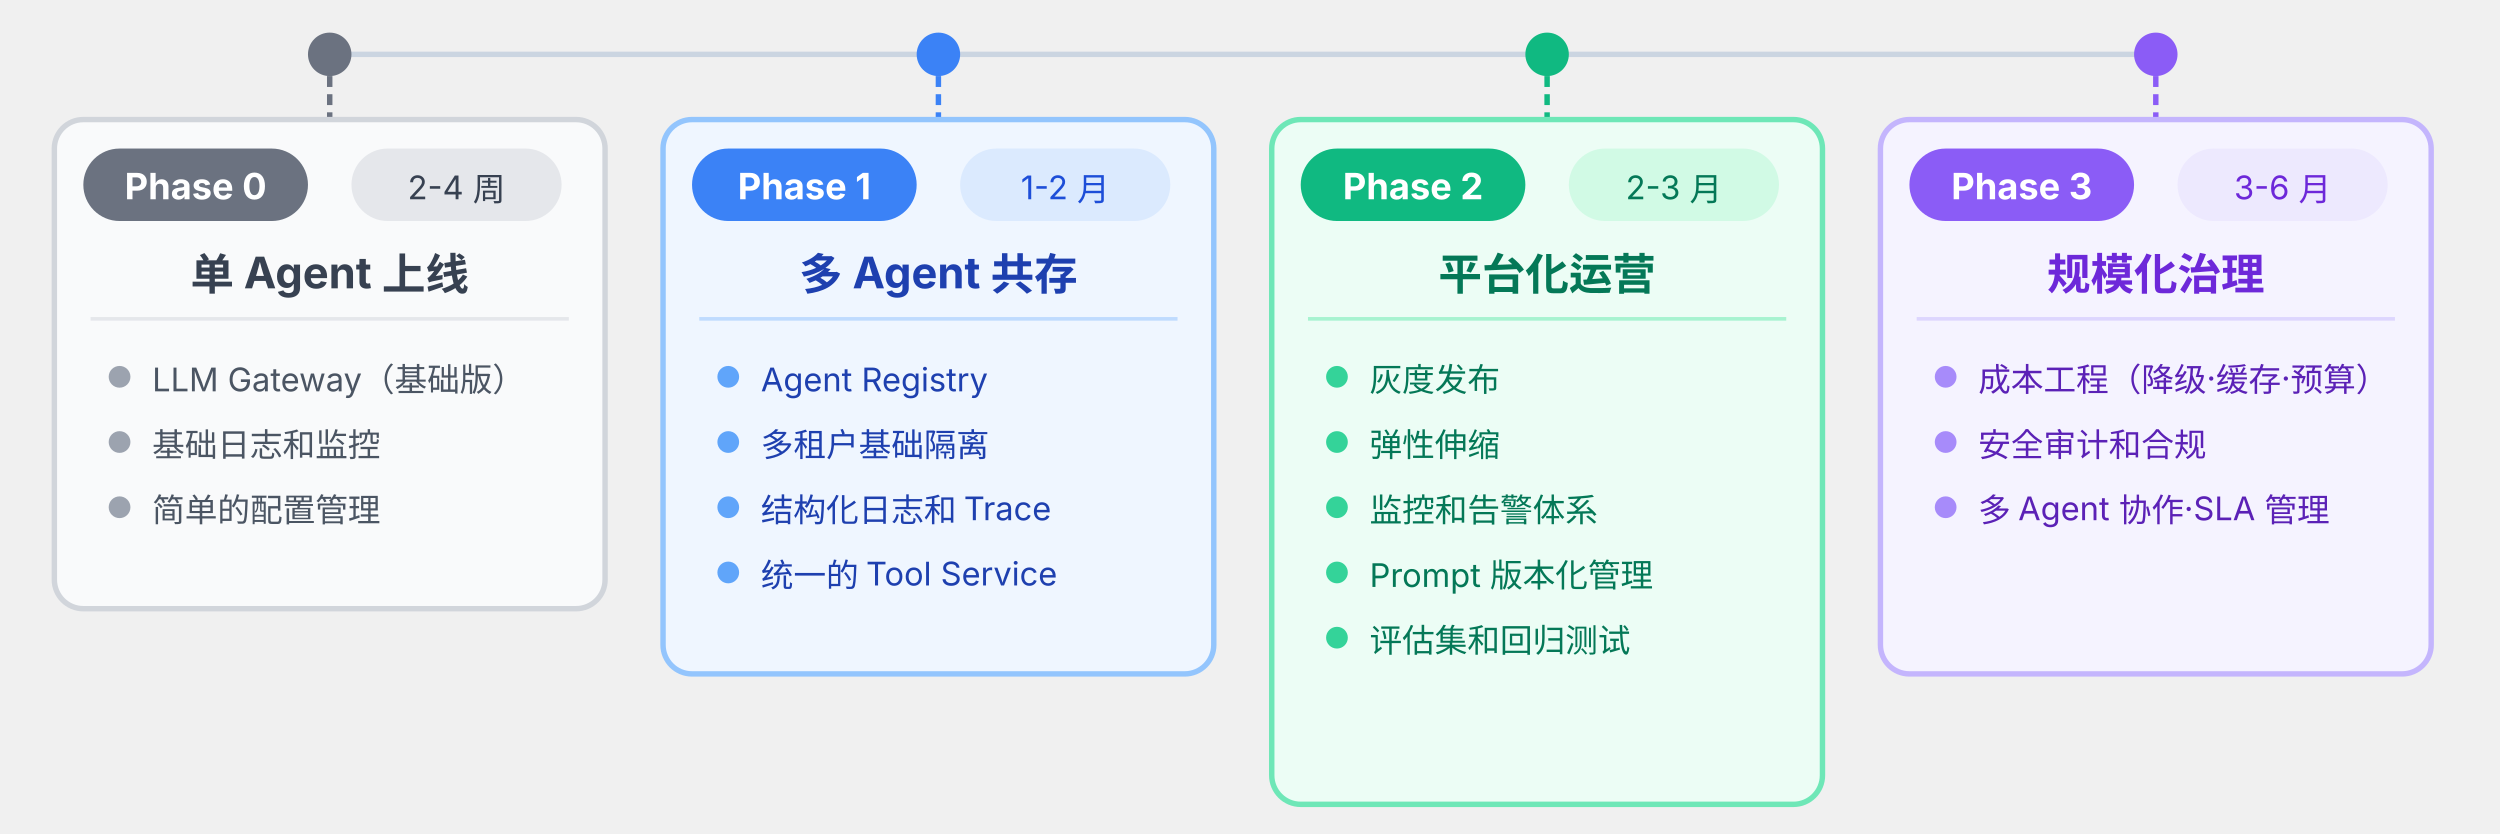
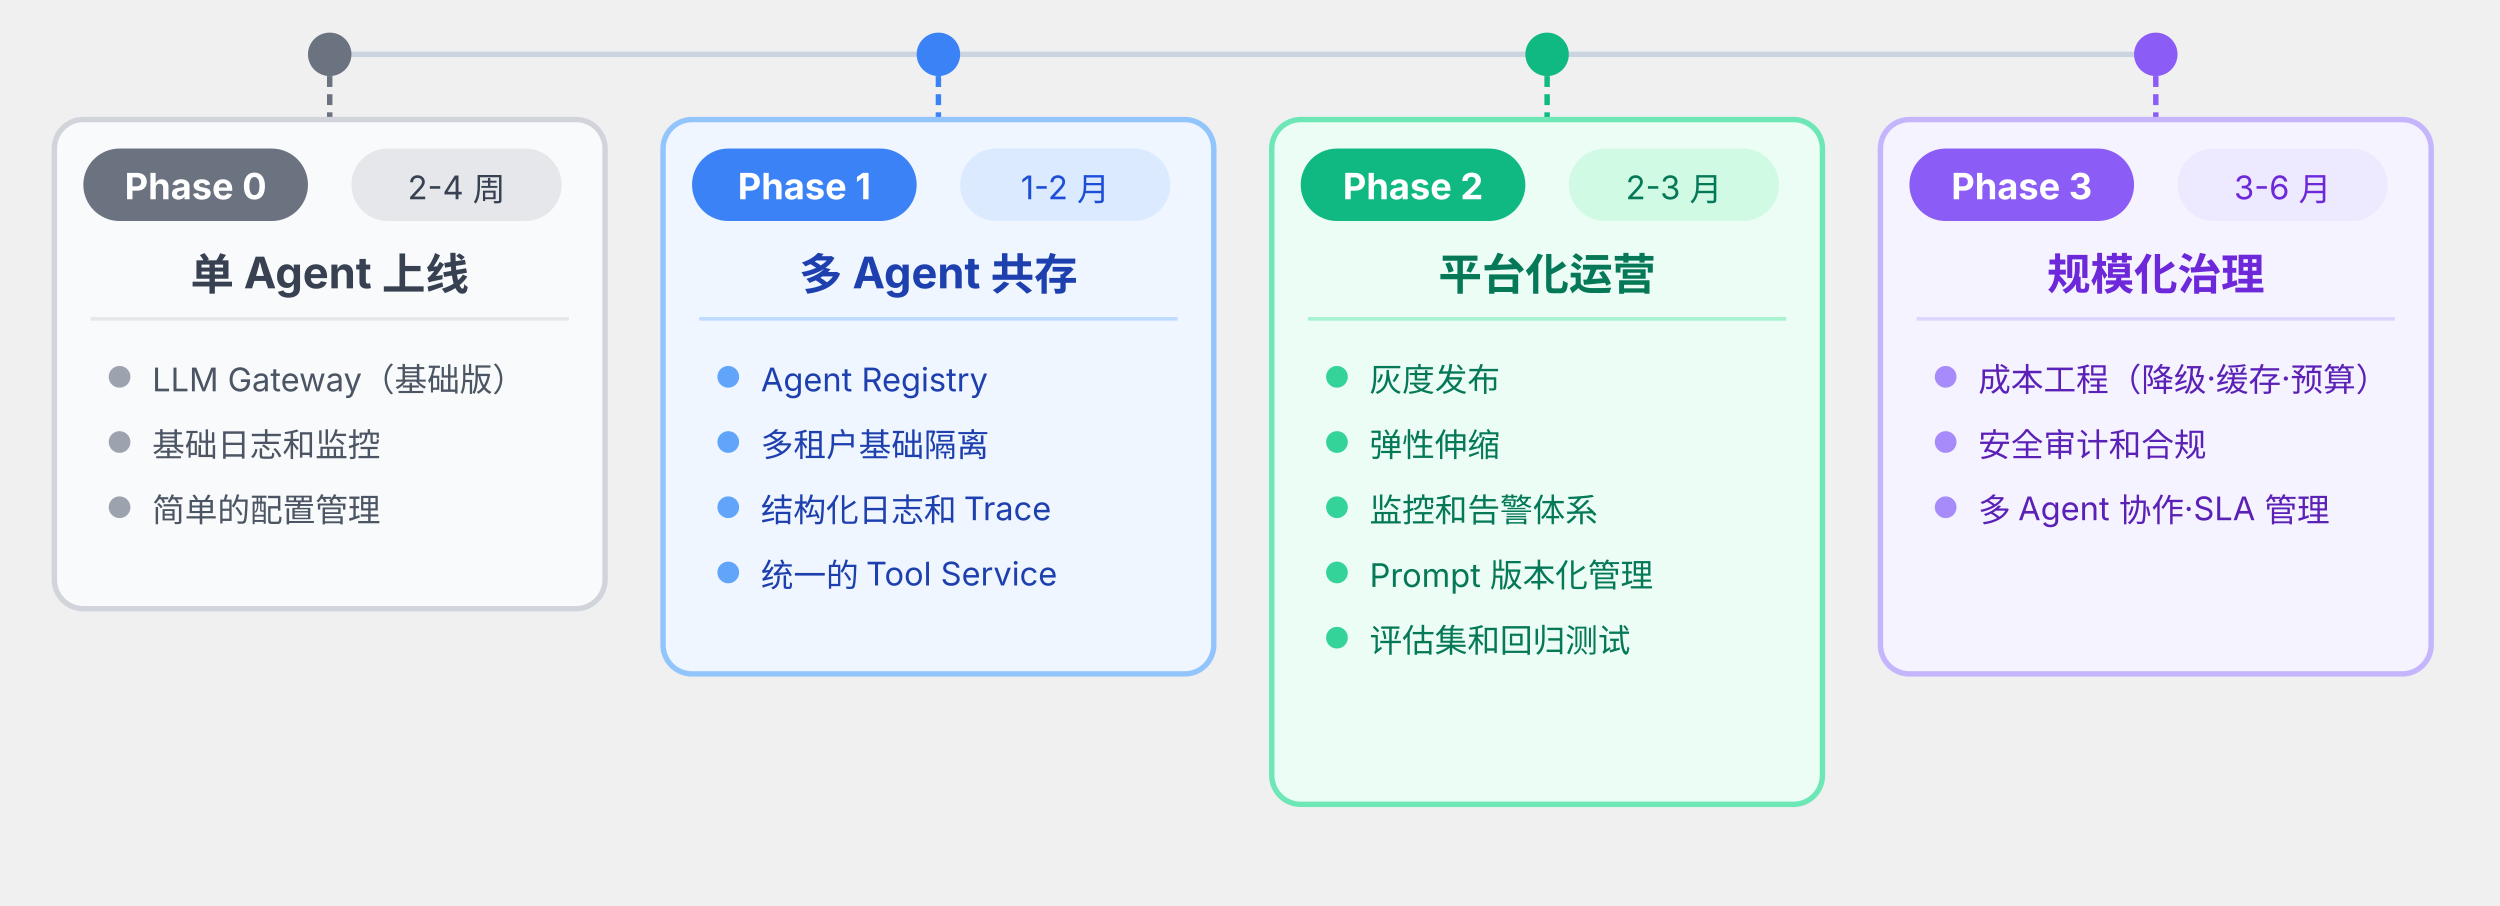
- <svg xmlns="http://www.w3.org/2000/svg" font-family="system-ui, -apple-system, 'PingFang SC', sans-serif" viewBox="0 0 690 230">
+ <svg xmlns="http://www.w3.org/2000/svg" font-family="system-ui, -apple-system, 'PingFang SC', sans-serif" viewBox="0 0 690 250">
  <line x1="91" y1="15" x2="595" y2="15" stroke="#cbd5e1" stroke-width="1.5" />
  <polygon points="592,11 600,15 592,19" fill="#cbd5e1" />
  <circle cx="91" cy="15" r="6" fill="#6b7280" />
  <circle cx="259" cy="15" r="6" fill="#3b82f6" />
  <circle cx="427" cy="15" r="6" fill="#10b981" />
  <circle cx="595" cy="15" r="6" fill="#8b5cf6" />
  <line x1="91" y1="21" x2="91" y2="33" stroke="#6b7280" stroke-width="1.5" stroke-dasharray="3,2" />
  <line x1="259" y1="21" x2="259" y2="33" stroke="#3b82f6" stroke-width="1.5" stroke-dasharray="3,2" />
  <line x1="427" y1="21" x2="427" y2="33" stroke="#10b981" stroke-width="1.5" stroke-dasharray="3,2" />
  <line x1="595" y1="21" x2="595" y2="33" stroke="#8b5cf6" stroke-width="1.5" stroke-dasharray="3,2" />
  <rect x="15" y="33" width="152" height="135" fill="#f9fafb" stroke="#d1d5db" stroke-width="1.5" rx="8" />
  <rect x="23" y="41" width="62" height="20" fill="#6b7280" rx="10" />
  <text x="54" y="55" font-family="system-ui, -apple-system, 'PingFang SC', sans-serif" font-size="10" font-weight="bold" fill="white" text-anchor="middle">Phase 0</text>
  <rect x="97" y="41" width="58" height="20" fill="#e5e7eb" rx="10" />
  <text x="126" y="55" font-family="system-ui, -apple-system, 'PingFang SC', sans-serif" font-size="9" fill="#374151" text-anchor="middle">2-4 周</text>
  <text x="91" y="80" font-family="system-ui, -apple-system, 'PingFang SC', sans-serif" font-size="12" font-weight="bold" fill="#374151" text-anchor="middle">单 Agent 上线</text>
  <line x1="25" y1="88" x2="157" y2="88" stroke="#e5e7eb" stroke-width="1" />
  <circle cx="33" cy="104" r="3" fill="#9ca3af" />
  <text x="42" y="108" font-family="system-ui, -apple-system, 'PingFang SC', sans-serif" font-size="9" fill="#4b5563">LLM Gateway（基础版）</text>
  <circle cx="33" cy="122" r="3" fill="#9ca3af" />
  <text x="42" y="126" font-family="system-ui, -apple-system, 'PingFang SC', sans-serif" font-size="9" fill="#4b5563">基础日志和监控</text>
  <circle cx="33" cy="140" r="3" fill="#9ca3af" />
  <text x="42" y="144" font-family="system-ui, -apple-system, 'PingFang SC', sans-serif" font-size="9" fill="#4b5563">简单的配置管理</text>
  <rect x="183" y="33" width="152" height="153" fill="#eff6ff" stroke="#93c5fd" stroke-width="1.5" rx="8" />
  <rect x="191" y="41" width="62" height="20" fill="#3b82f6" rx="10" />
  <text x="222" y="55" font-family="system-ui, -apple-system, 'PingFang SC', sans-serif" font-size="10" font-weight="bold" fill="white" text-anchor="middle">Phase 1</text>
  <rect x="265" y="41" width="58" height="20" fill="#dbeafe" rx="10" />
  <text x="294" y="55" font-family="system-ui, -apple-system, 'PingFang SC', sans-serif" font-size="9" fill="#1d4ed8" text-anchor="middle">1-2 月</text>
  <text x="259" y="80" font-family="system-ui, -apple-system, 'PingFang SC', sans-serif" font-size="12" font-weight="bold" fill="#1e40af" text-anchor="middle">多 Agent 共存</text>
  <line x1="193" y1="88" x2="325" y2="88" stroke="#bfdbfe" stroke-width="1" />
  <circle cx="201" cy="104" r="3" fill="#60a5fa" />
  <text x="210" y="108" font-family="system-ui, -apple-system, 'PingFang SC', sans-serif" font-size="9" fill="#1e40af">Agent Registry</text>
  <circle cx="201" cy="122" r="3" fill="#60a5fa" />
  <text x="210" y="126" font-family="system-ui, -apple-system, 'PingFang SC', sans-serif" font-size="9" fill="#1e40af">多租户基础隔离</text>
  <circle cx="201" cy="140" r="3" fill="#60a5fa" />
  <text x="210" y="144" font-family="system-ui, -apple-system, 'PingFang SC', sans-serif" font-size="9" fill="#1e40af">结构化日志和 Trace</text>
  <circle cx="201" cy="158" r="3" fill="#60a5fa" />
  <text x="210" y="162" font-family="system-ui, -apple-system, 'PingFang SC', sans-serif" font-size="9" fill="#1e40af">统一的 Tool Service</text>
  <rect x="351" y="33" width="152" height="189" fill="#ecfdf5" stroke="#6ee7b7" stroke-width="1.5" rx="8" />
  <rect x="359" y="41" width="62" height="20" fill="#10b981" rx="10" />
  <text x="390" y="55" font-family="system-ui, -apple-system, 'PingFang SC', sans-serif" font-size="10" font-weight="bold" fill="white" text-anchor="middle">Phase 2</text>
  <rect x="433" y="41" width="58" height="20" fill="#d1fae5" rx="10" />
  <text x="462" y="55" font-family="system-ui, -apple-system, 'PingFang SC', sans-serif" font-size="9" fill="#047857" text-anchor="middle">2-3 月</text>
  <text x="427" y="80" font-family="system-ui, -apple-system, 'PingFang SC', sans-serif" font-size="12" font-weight="bold" fill="#047857" text-anchor="middle">平台化运营</text>
  <line x1="361" y1="88" x2="493" y2="88" stroke="#a7f3d0" stroke-width="1" />
  <circle cx="369" cy="104" r="3" fill="#34d399" />
  <text x="378" y="108" font-family="system-ui, -apple-system, 'PingFang SC', sans-serif" font-size="9" fill="#047857">灰度发布</text>
  <circle cx="369" cy="122" r="3" fill="#34d399" />
  <text x="378" y="126" font-family="system-ui, -apple-system, 'PingFang SC', sans-serif" font-size="9" fill="#047857">弹性伸缩</text>
  <circle cx="369" cy="140" r="3" fill="#34d399" />
  <text x="378" y="144" font-family="system-ui, -apple-system, 'PingFang SC', sans-serif" font-size="9" fill="#047857">监控和告警体系</text>
  <circle cx="369" cy="158" r="3" fill="#34d399" />
  <text x="378" y="162" font-family="system-ui, -apple-system, 'PingFang SC', sans-serif" font-size="9" fill="#047857">Prompt 版本化管理</text>
  <circle cx="369" cy="176" r="3" fill="#34d399" />
  <text x="378" y="180" font-family="system-ui, -apple-system, 'PingFang SC', sans-serif" font-size="9" fill="#047857">评估集和回归测试</text>
  <rect x="519" y="33" width="152" height="153" fill="#f5f3ff" stroke="#c4b5fd" stroke-width="1.5" rx="8" />
  <rect x="527" y="41" width="62" height="20" fill="#8b5cf6" rx="10" />
  <text x="558" y="55" font-family="system-ui, -apple-system, 'PingFang SC', sans-serif" font-size="10" font-weight="bold" fill="white" text-anchor="middle">Phase 3</text>
  <rect x="601" y="41" width="58" height="20" fill="#ede9fe" rx="10" />
  <text x="630" y="55" font-family="system-ui, -apple-system, 'PingFang SC', sans-serif" font-size="9" fill="#6d28d9" text-anchor="middle">3-6 月</text>
  <text x="595" y="80" font-family="system-ui, -apple-system, 'PingFang SC', sans-serif" font-size="12" font-weight="bold" fill="#6d28d9" text-anchor="middle">规模化治理</text>
  <line x1="529" y1="88" x2="661" y2="88" stroke="#ddd6fe" stroke-width="1" />
  <circle cx="537" cy="104" r="3" fill="#a78bfa" />
  <text x="546" y="108" font-family="system-ui, -apple-system, 'PingFang SC', sans-serif" font-size="9" fill="#5b21b6">成本工程（降级·缓存·预算）</text>
  <circle cx="537" cy="122" r="3" fill="#a78bfa" />
  <text x="546" y="126" font-family="system-ui, -apple-system, 'PingFang SC', sans-serif" font-size="9" fill="#5b21b6">安全审计和合规</text>
  <circle cx="537" cy="140" r="3" fill="#a78bfa" />
  <text x="546" y="144" font-family="system-ui, -apple-system, 'PingFang SC', sans-serif" font-size="9" fill="#5b21b6">多 Agent 协作·SLA 管理</text>
</svg>
